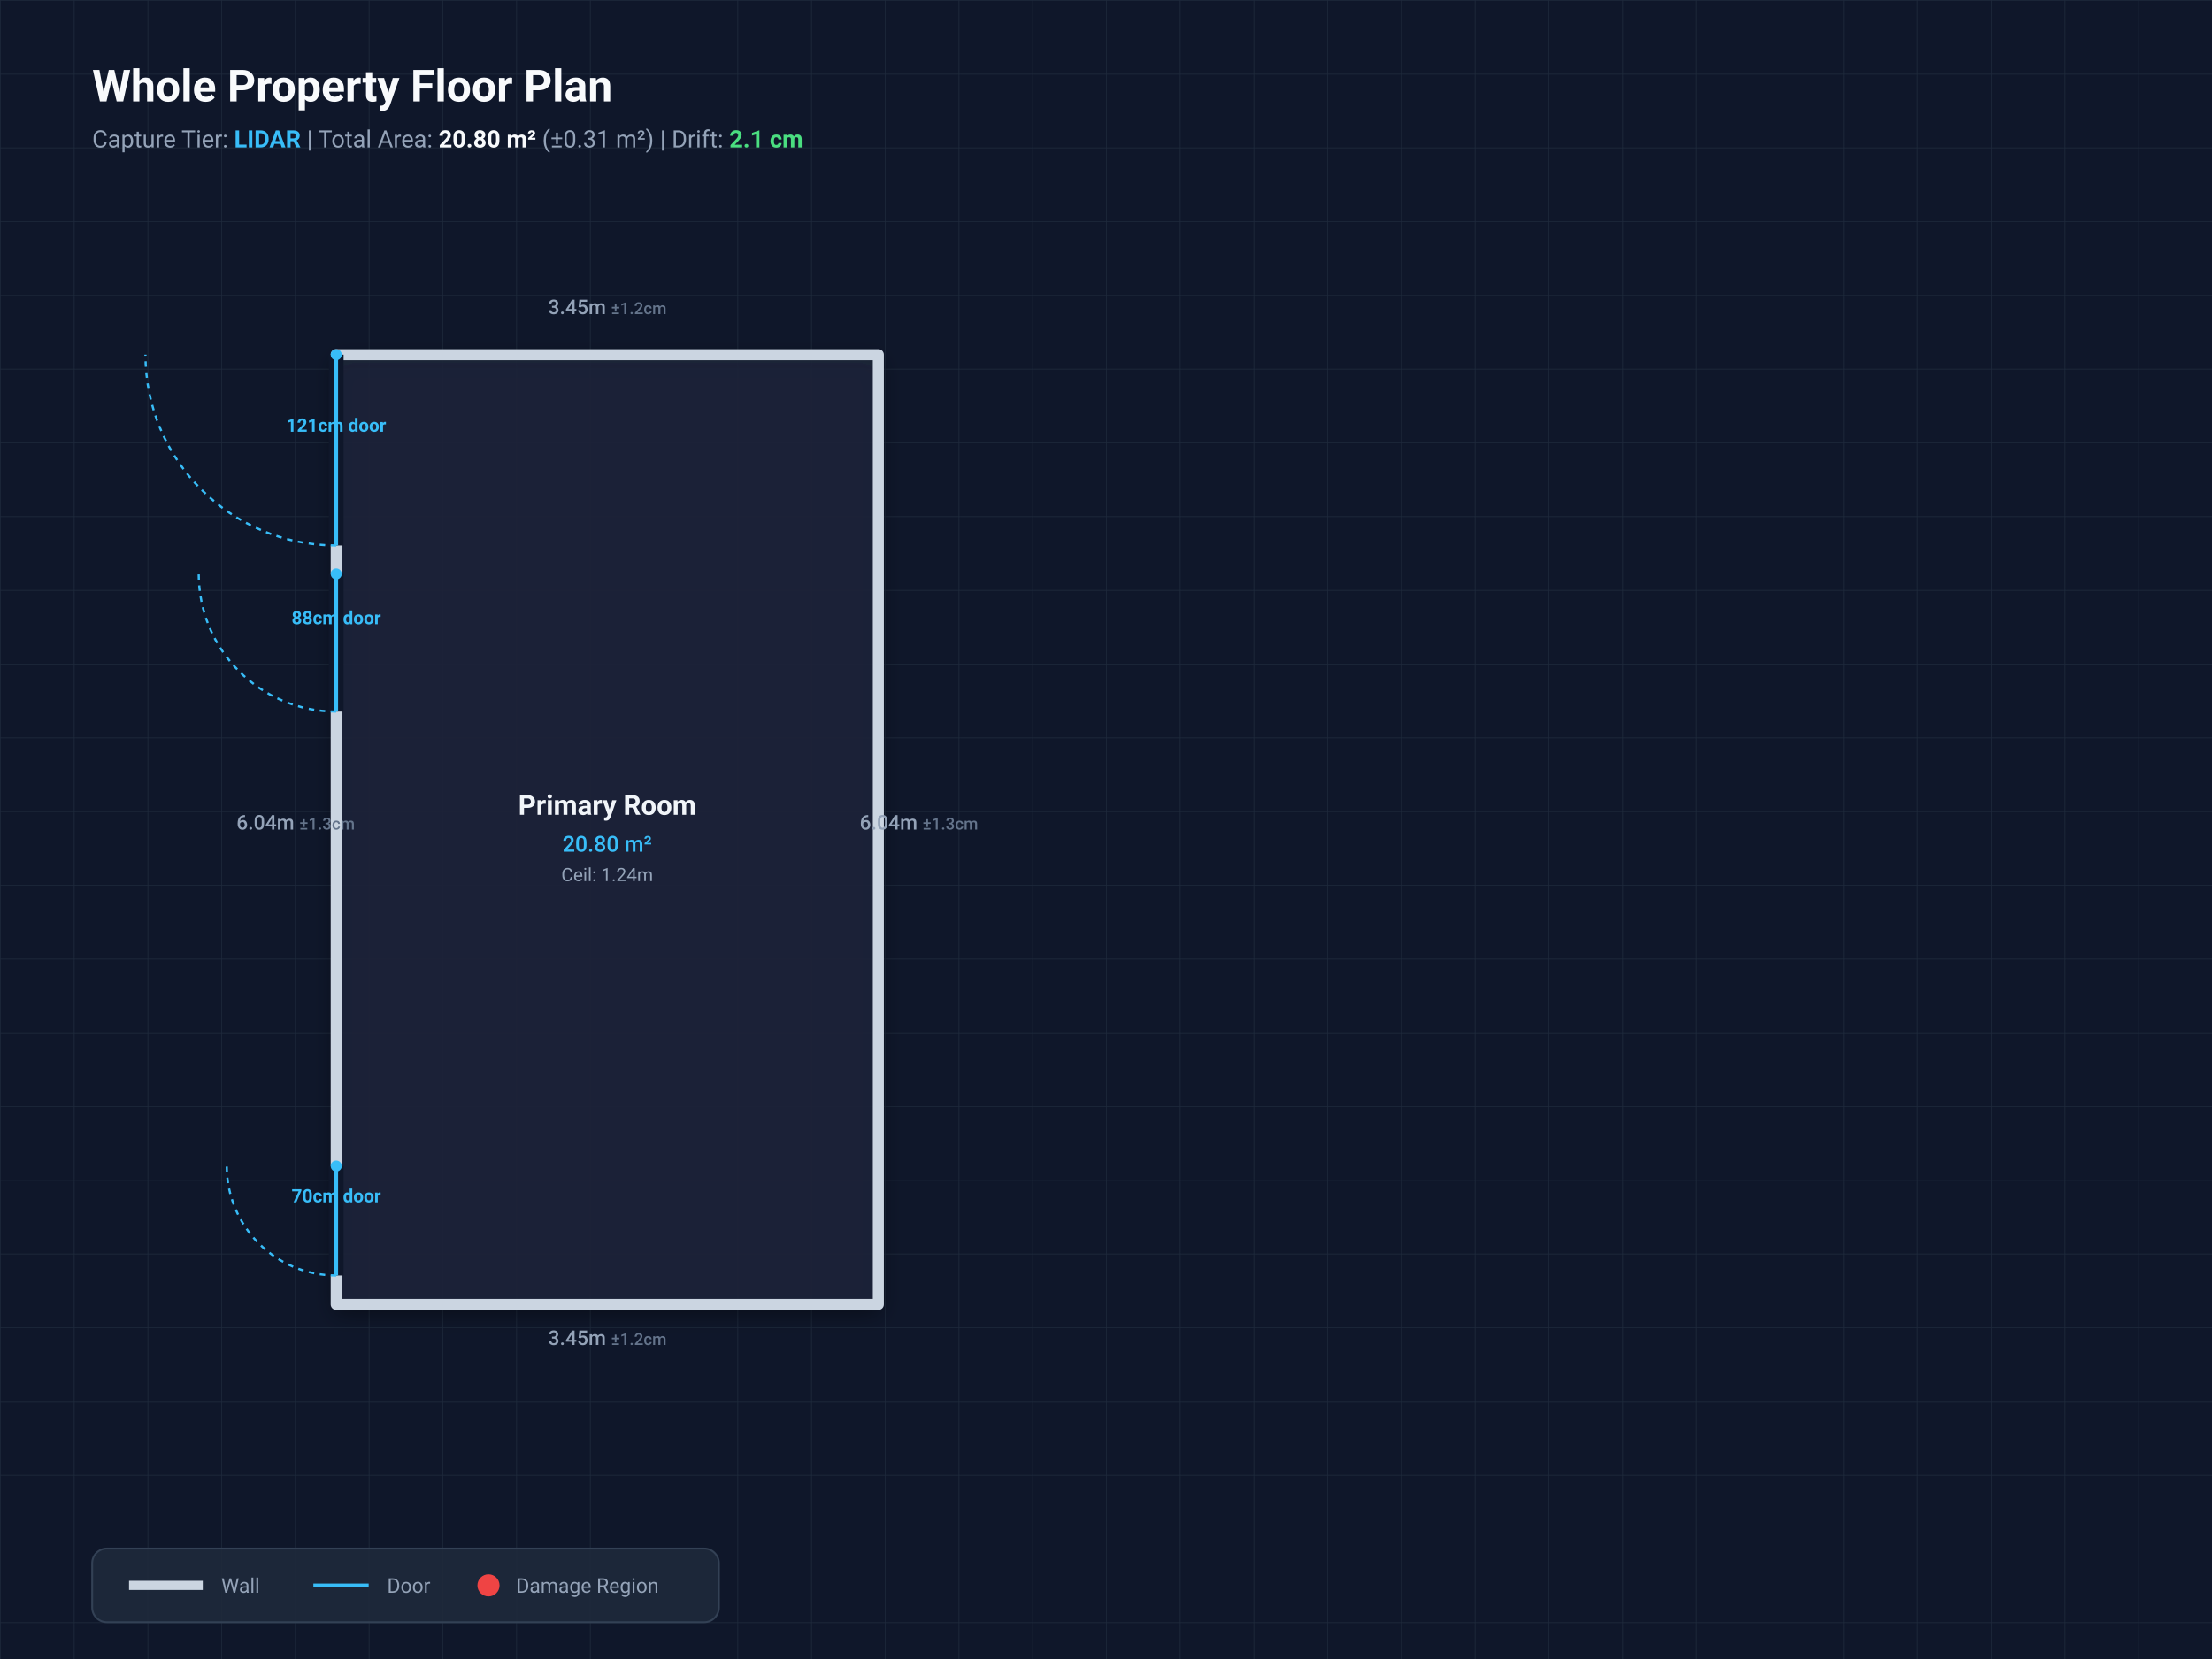
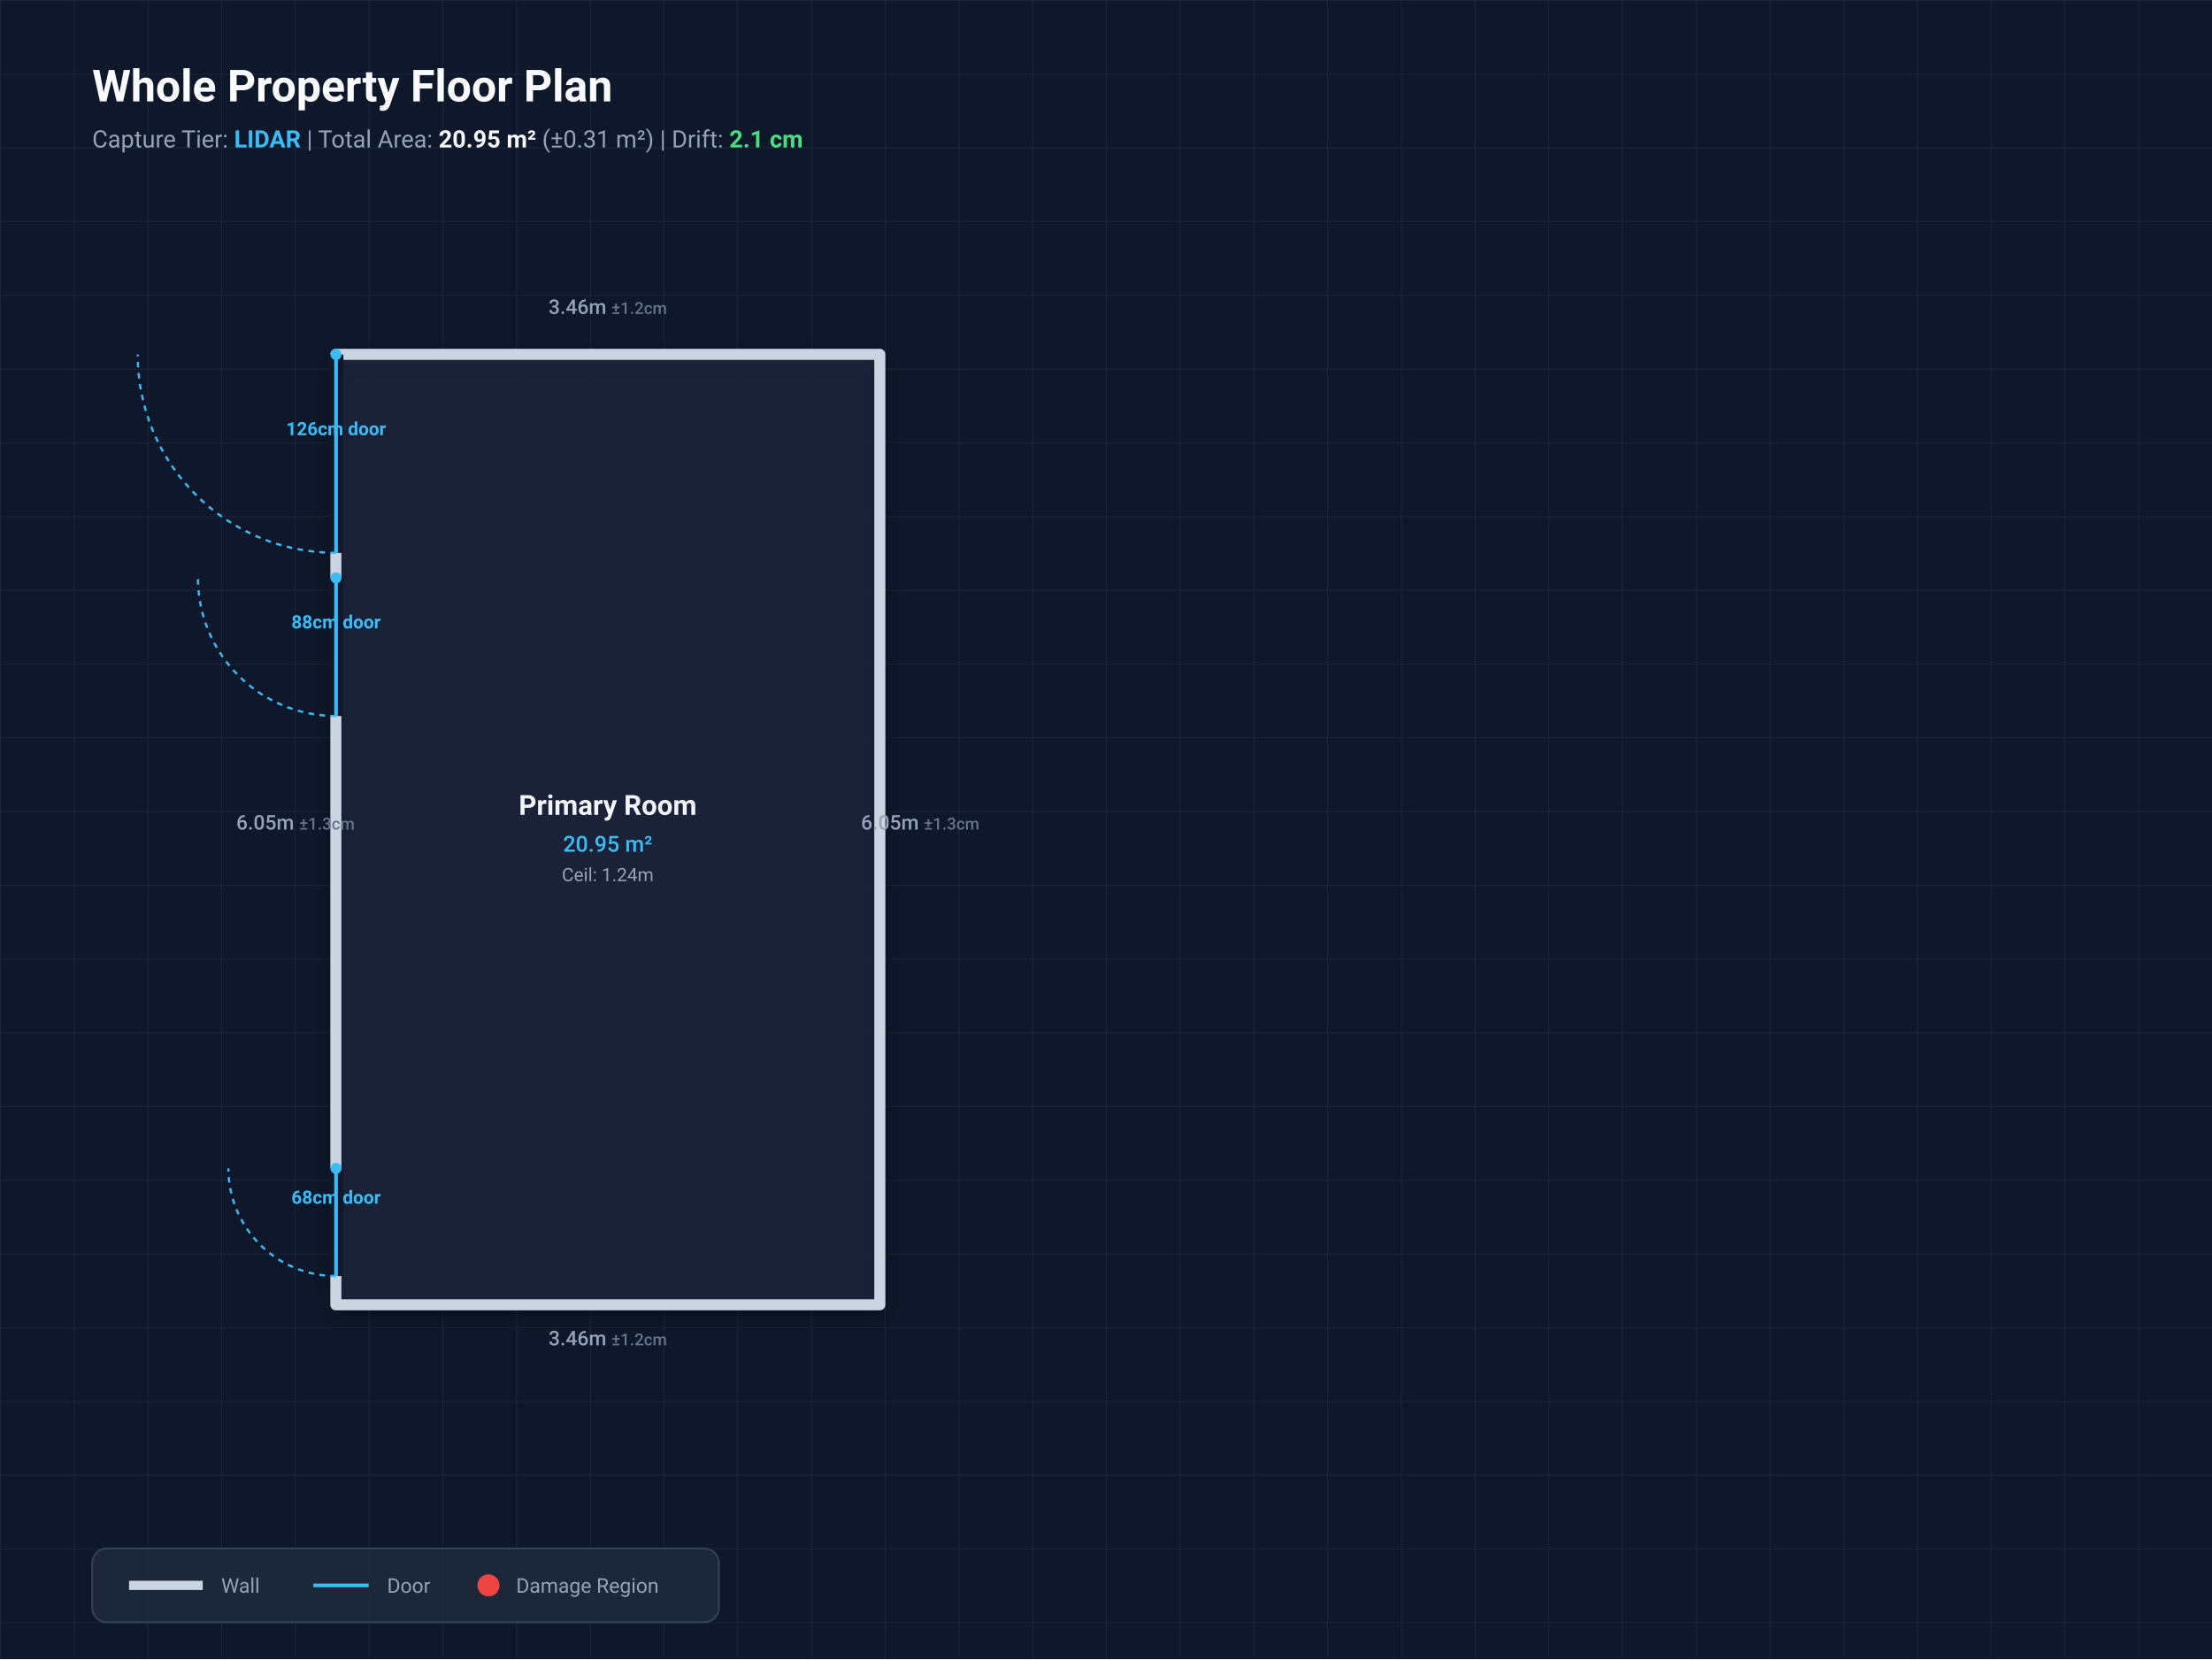
<svg xmlns="http://www.w3.org/2000/svg" viewBox="0 0 1200 900" style="background-color: #0f172a; font-family: -apple-system, BlinkMacSystemFont, 'Segoe UI', Roboto, sans-serif;">
  <defs>
    <pattern id="grid" width="40" height="40" patternUnits="userSpaceOnUse">
      <path d="M 40 0 L 0 0 0 40" fill="none" stroke="#1e293b" stroke-width="0.75" />
    </pattern>
    <filter id="shadow" x="-5%" y="-5%" width="110%" height="110%">
      <feDropShadow dx="0" dy="4" stdDeviation="6" flood-color="#000" flood-opacity="0.5" />
    </filter>
  </defs>
  <rect width="100%" height="100%" fill="#0f172a" />
  <rect width="100%" height="100%" fill="url(#grid)" />
  <g id="header">
    <text x="50" y="55" fill="#f8fafc" font-size="24" font-weight="700">Whole Property Floor Plan</text>
-     <text x="50" y="80" fill="#94a3b8" font-size="13">Capture Tier: <tspan fill="#38bdf8" font-weight="600">LIDAR</tspan> | Total Area: <tspan fill="#f8fafc" font-weight="600">20.80 m²</tspan> (±0.31 m²) | Drift: <tspan fill="#4ade80" font-weight="600">2.1 cm</tspan>
+     <text x="50" y="80" fill="#94a3b8" font-size="13">Capture Tier: <tspan fill="#38bdf8" font-weight="600">LIDAR</tspan> | Total Area: <tspan fill="#f8fafc" font-weight="600">20.95 m²</tspan> (±0.31 m²) | Drift: <tspan fill="#4ade80" font-weight="600">2.1 cm</tspan>
    </text>
  </g>
  <g id="room_room_c00a170fe1">
-     <polygon points="182.4,707.6 476.5,707.6 476.5,192.4 182.4,192.4 182.4,707.6" fill="#1e293b" fill-opacity="0.85" stroke="#334155" stroke-width="1.5" filter="url(#shadow)" />
-     <polygon points="182.4,707.6 476.5,707.6 476.5,192.4 182.4,192.4 182.4,707.6" fill="none" stroke="#cbd5e1" stroke-width="6" stroke-linejoin="round" stroke-linecap="round" />
-     <text x="329.4" y="442.0" fill="#f1f5f9" font-size="15" font-weight="600" text-anchor="middle">Primary Room</text>
-     <text x="329.4" y="462.0" fill="#38bdf8" font-size="12" font-weight="500" text-anchor="middle">20.80 m²</text>
-     <text x="329.4" y="478.0" fill="#94a3b8" font-size="10" text-anchor="middle">Ceil: 1.24m</text>
+     <polygon points="182.2,707.8 477.3,707.8 477.3,192.2 182.2,192.2 182.2,707.8" fill="#1e293b" fill-opacity="0.85" stroke="#334155" stroke-width="1.5" filter="url(#shadow)" />
+     <polygon points="182.2,707.8 477.3,707.8 477.3,192.2 182.2,192.2 182.2,707.8" fill="none" stroke="#cbd5e1" stroke-width="6" stroke-linejoin="round" stroke-linecap="round" />
+     <text x="329.7" y="442.0" fill="#f1f5f9" font-size="15" font-weight="600" text-anchor="middle">Primary Room</text>
+     <text x="329.7" y="462.0" fill="#38bdf8" font-size="12" font-weight="500" text-anchor="middle">20.95 m²</text>
+     <text x="329.7" y="478.0" fill="#94a3b8" font-size="10" text-anchor="middle">Ceil: 1.24m</text>
  </g>
-   <text x="329.5" y="729.6" fill="#94a3b8" font-size="11" font-weight="500" text-anchor="middle">
-                   3.45m <tspan fill="#64748b" font-size="9">±1.2cm</tspan>
+   <text x="329.7" y="729.8" fill="#94a3b8" font-size="11" font-weight="500" text-anchor="middle">
+                   3.46m <tspan fill="#64748b" font-size="9">±1.2cm</tspan>
  </text>
-   <text x="498.5" y="450.0" fill="#94a3b8" font-size="11" font-weight="500" text-anchor="middle">
-                   6.04m <tspan fill="#64748b" font-size="9">±1.3cm</tspan>
+   <text x="499.2" y="450.0" fill="#94a3b8" font-size="11" font-weight="500" text-anchor="middle">
+                   6.05m <tspan fill="#64748b" font-size="9">±1.3cm</tspan>
  </text>
-   <text x="329.5" y="170.4" fill="#94a3b8" font-size="11" font-weight="500" text-anchor="middle">
-                   3.45m <tspan fill="#64748b" font-size="9">±1.2cm</tspan>
+   <text x="329.7" y="170.3" fill="#94a3b8" font-size="11" font-weight="500" text-anchor="middle">
+                   3.46m <tspan fill="#64748b" font-size="9">±1.2cm</tspan>
  </text>
-   <text x="160.4" y="450.0" fill="#94a3b8" font-size="11" font-weight="500" text-anchor="middle">
-                   6.04m <tspan fill="#64748b" font-size="9">±1.3cm</tspan>
+   <text x="160.3" y="450.0" fill="#94a3b8" font-size="11" font-weight="500" text-anchor="middle">
+                   6.05m <tspan fill="#64748b" font-size="9">±1.3cm</tspan>
  </text>
-   <line x1="182.4" y1="192.4" x2="182.4" y2="295.9" stroke="#0f172a" stroke-width="8" stroke-linecap="butt" />
-   <line x1="182.4" y1="192.4" x2="182.4" y2="295.9" stroke="#38bdf8" stroke-width="2" />
-   <circle cx="182.4" cy="192.4" r="3" fill="#38bdf8" />
-   <path d="M 182.4 295.9 A 103.5 103.5 0 0 1 78.9 192.4" fill="none" stroke="#38bdf8" stroke-width="1.2" stroke-dasharray="3,3" />
-   <text x="182.4" y="234.2" fill="#38bdf8" font-size="10" font-weight="600" text-anchor="middle">121cm door</text>
-   <line x1="182.4" y1="311.3" x2="182.4" y2="386.0" stroke="#0f172a" stroke-width="8" stroke-linecap="butt" />
-   <line x1="182.4" y1="311.3" x2="182.4" y2="386.0" stroke="#38bdf8" stroke-width="2" />
-   <circle cx="182.4" cy="311.3" r="3" fill="#38bdf8" />
-   <path d="M 182.4 386.0 A 74.7 74.7 0 0 1 107.8 311.3" fill="none" stroke="#38bdf8" stroke-width="1.2" stroke-dasharray="3,3" />
-   <text x="182.4" y="338.6" fill="#38bdf8" font-size="10" font-weight="600" text-anchor="middle">88cm door</text>
-   <line x1="182.4" y1="632.5" x2="182.4" y2="691.9" stroke="#0f172a" stroke-width="8" stroke-linecap="butt" />
-   <line x1="182.4" y1="632.5" x2="182.4" y2="691.9" stroke="#38bdf8" stroke-width="2" />
-   <circle cx="182.4" cy="632.5" r="3" fill="#38bdf8" />
-   <path d="M 182.4 691.9 A 59.4 59.4 0 0 1 123.0 632.5" fill="none" stroke="#38bdf8" stroke-width="1.2" stroke-dasharray="3,3" />
-   <text x="182.4" y="652.2" fill="#38bdf8" font-size="10" font-weight="600" text-anchor="middle">70cm door</text>
+   <line x1="182.3" y1="192.3" x2="182.3" y2="299.9" stroke="#0f172a" stroke-width="8" stroke-linecap="butt" />
+   <line x1="182.3" y1="192.3" x2="182.3" y2="299.9" stroke="#38bdf8" stroke-width="2" />
+   <circle cx="182.3" cy="192.3" r="3" fill="#38bdf8" />
+   <path d="M 182.3 299.9 A 107.6 107.6 0 0 1 74.7 192.3" fill="none" stroke="#38bdf8" stroke-width="1.2" stroke-dasharray="3,3" />
+   <text x="182.3" y="236.1" fill="#38bdf8" font-size="10" font-weight="600" text-anchor="middle">126cm door</text>
+   <line x1="182.3" y1="313.5" x2="182.3" y2="388.4" stroke="#0f172a" stroke-width="8" stroke-linecap="butt" />
+   <line x1="182.3" y1="313.5" x2="182.3" y2="388.4" stroke="#38bdf8" stroke-width="2" />
+   <circle cx="182.3" cy="313.5" r="3" fill="#38bdf8" />
+   <path d="M 182.3 388.4 A 74.9 74.9 0 0 1 107.4 313.5" fill="none" stroke="#38bdf8" stroke-width="1.2" stroke-dasharray="3,3" />
+   <text x="182.3" y="340.9" fill="#38bdf8" font-size="10" font-weight="600" text-anchor="middle">88cm door</text>
+   <line x1="182.3" y1="633.8" x2="182.3" y2="692.2" stroke="#0f172a" stroke-width="8" stroke-linecap="butt" />
+   <line x1="182.3" y1="633.8" x2="182.3" y2="692.2" stroke="#38bdf8" stroke-width="2" />
+   <circle cx="182.3" cy="633.8" r="3" fill="#38bdf8" />
+   <path d="M 182.3 692.2 A 58.4 58.4 0 0 1 123.9 633.8" fill="none" stroke="#38bdf8" stroke-width="1.2" stroke-dasharray="3,3" />
+   <text x="182.3" y="653.0" fill="#38bdf8" font-size="10" font-weight="600" text-anchor="middle">68cm door</text>
  <g id="legend" transform="translate(50, 840)">
    <rect x="0" y="0" width="340" height="40" rx="8" fill="#1e293b" fill-opacity="0.9" stroke="#334155" />
    <line x1="20" y1="20" x2="60" y2="20" stroke="#cbd5e1" stroke-width="5" />
    <text x="70" y="24" fill="#94a3b8" font-size="11">Wall</text>
    <line x1="120" y1="20" x2="150" y2="20" stroke="#38bdf8" stroke-width="2" />
    <text x="160" y="24" fill="#94a3b8" font-size="11">Door</text>
    <circle cx="215" cy="20" r="6" fill="#ef4444" />
    <text x="230" y="24" fill="#94a3b8" font-size="11">Damage Region</text>
  </g>
</svg>
